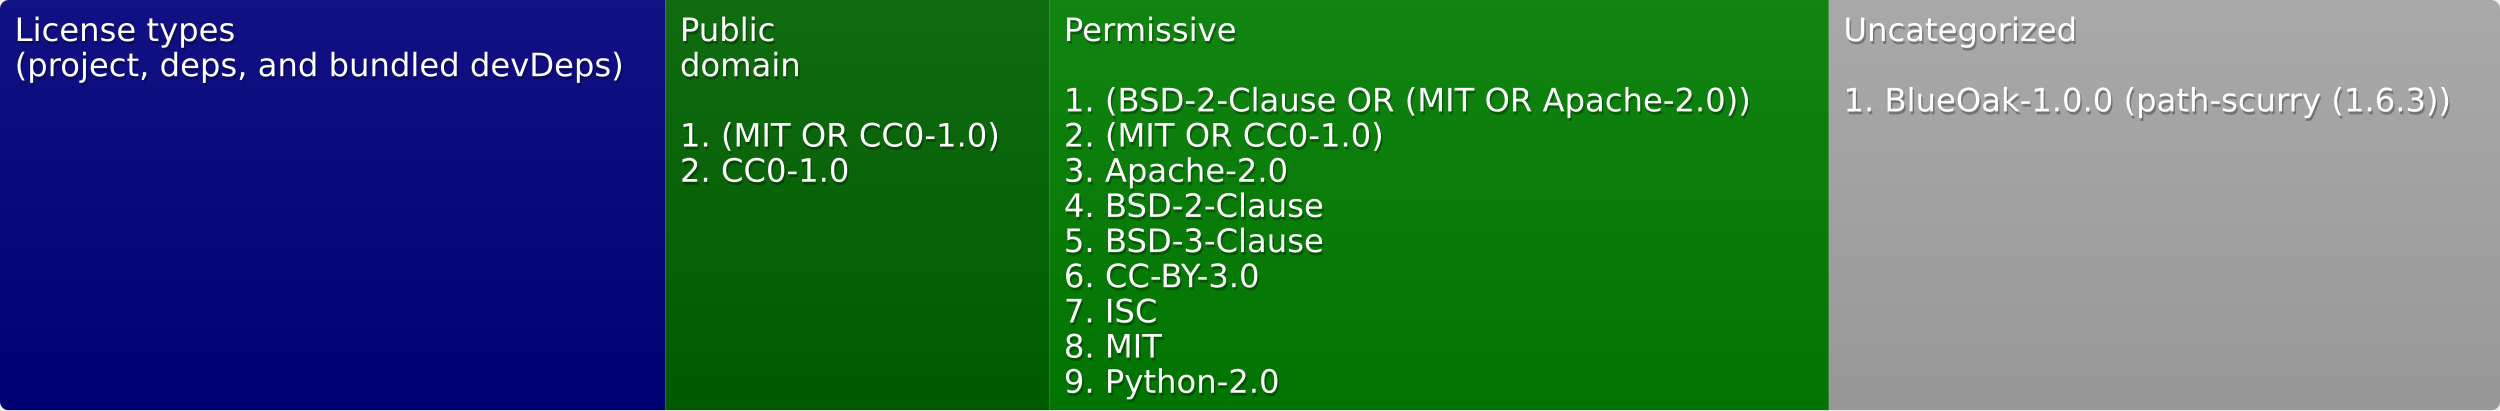
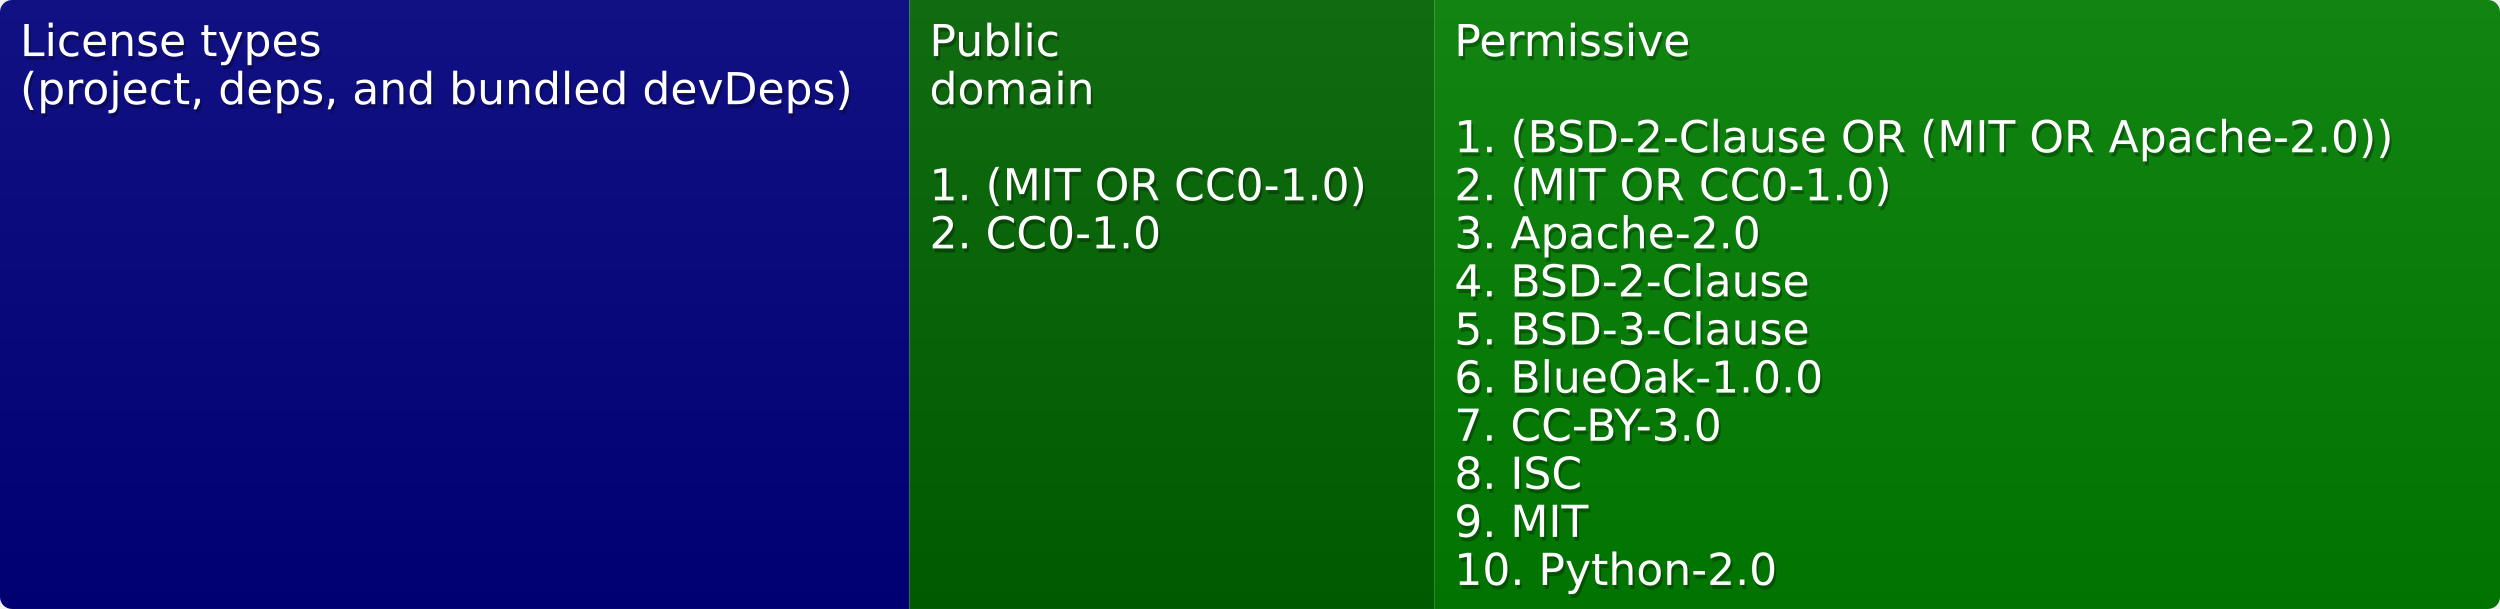
- <svg xmlns="http://www.w3.org/2000/svg" width="853" height="140">
+ <svg xmlns="http://www.w3.org/2000/svg" width="624" height="152">
  <defs>
    <style>text{font-size:11px;font-family:Verdana,DejaVu Sans,Geneva,sans-serif}text.shadow{fill:#010101;fill-opacity:.3}text.high{fill:#fff}</style>
    <linearGradient id="smooth" x2="0" y2="100%">
      <stop offset="0" stop-color="#aaa" stop-opacity=".1" />
      <stop offset="1" stop-opacity=".1" />
    </linearGradient>
    <mask id="round">
      <rect width="100%" height="100%" rx="3" fill="#fff" />
    </mask>
  </defs>
  <g id="bg" mask="url(#round)">
-     <path fill="navy" d="M0 0h227v140H0z" />
-     <path fill="#006400" d="M227 0h131v140H227z" />
-     <path fill="green" d="M358 0h266v140H358z" />
-     <path fill="#a9a9a9" d="M624 0h229v140H624z" />
-     <path fill="url(#smooth)" d="M0 0h853v140H0z" />
+     <path fill="navy" d="M0 0h227v152H0z" />
+     <path fill="#006400" d="M227 0h131v152H227z" />
+     <path fill="green" d="M358 0h266v152H358z" />
+     <path fill="url(#smooth)" d="M0 0h624v152H0z" />
  </g>
  <g id="fg">
    <text class="shadow" x="5.5" y="15">License types</text>
    <text class="high" x="5" y="14">License types</text>
    <text class="shadow" x="5.5" y="27">(project, deps, and bundled devDeps)</text>
    <text class="high" x="5" y="26">(project, deps, and bundled devDeps)</text>
    <text class="shadow" x="232.5" y="15">Public</text>
    <text class="high" x="232" y="14">Public</text>
    <text class="shadow" x="232.5" y="27">domain</text>
    <text class="high" x="232" y="26">domain</text>
    <text class="shadow" x="232.5" y="51">1. (MIT OR CC0-1.0)</text>
    <text class="high" x="232" y="50">1. (MIT OR CC0-1.0)</text>
    <text class="shadow" x="232.5" y="63">2. CC0-1.0</text>
    <text class="high" x="232" y="62">2. CC0-1.0</text>
    <text class="shadow" x="363.5" y="15">Permissive</text>
    <text class="high" x="363" y="14">Permissive</text>
    <text class="shadow" x="363.5" y="39">1. (BSD-2-Clause OR (MIT OR Apache-2.0))</text>
    <text class="high" x="363" y="38">1. (BSD-2-Clause OR (MIT OR Apache-2.0))</text>
    <text class="shadow" x="363.5" y="51">2. (MIT OR CC0-1.0)</text>
    <text class="high" x="363" y="50">2. (MIT OR CC0-1.0)</text>
    <text class="shadow" x="363.5" y="63">3. Apache-2.0</text>
    <text class="high" x="363" y="62">3. Apache-2.0</text>
    <text class="shadow" x="363.5" y="75">4. BSD-2-Clause</text>
    <text class="high" x="363" y="74">4. BSD-2-Clause</text>
    <text class="shadow" x="363.5" y="87">5. BSD-3-Clause</text>
    <text class="high" x="363" y="86">5. BSD-3-Clause</text>
-     <text class="shadow" x="363.5" y="99">6. CC-BY-3.0</text>
-     <text class="high" x="363" y="98">6. CC-BY-3.0</text>
-     <text class="shadow" x="363.5" y="111">7. ISC</text>
-     <text class="high" x="363" y="110">7. ISC</text>
-     <text class="shadow" x="363.5" y="123">8. MIT</text>
-     <text class="high" x="363" y="122">8. MIT</text>
-     <text class="shadow" x="363.5" y="135">9. Python-2.0</text>
-     <text class="high" x="363" y="134">9. Python-2.0</text>
-     <text class="shadow" x="629.5" y="15">Uncategorized</text>
-     <text class="high" x="629" y="14">Uncategorized</text>
-     <text class="shadow" x="629.5" y="39">1. BlueOak-1.0.0 (path-scurry (1.6.3))</text>
-     <text class="high" x="629" y="38">1. BlueOak-1.0.0 (path-scurry (1.6.3))</text>
+     <text class="shadow" x="363.5" y="99">6. BlueOak-1.0.0</text>
+     <text class="high" x="363" y="98">6. BlueOak-1.0.0</text>
+     <text class="shadow" x="363.5" y="111">7. CC-BY-3.0</text>
+     <text class="high" x="363" y="110">7. CC-BY-3.0</text>
+     <text class="shadow" x="363.5" y="123">8. ISC</text>
+     <text class="high" x="363" y="122">8. ISC</text>
+     <text class="shadow" x="363.5" y="135">9. MIT</text>
+     <text class="high" x="363" y="134">9. MIT</text>
+     <text class="shadow" x="363.5" y="147">10. Python-2.0</text>
+     <text class="high" x="363" y="146">10. Python-2.0</text>
  </g>
</svg>
